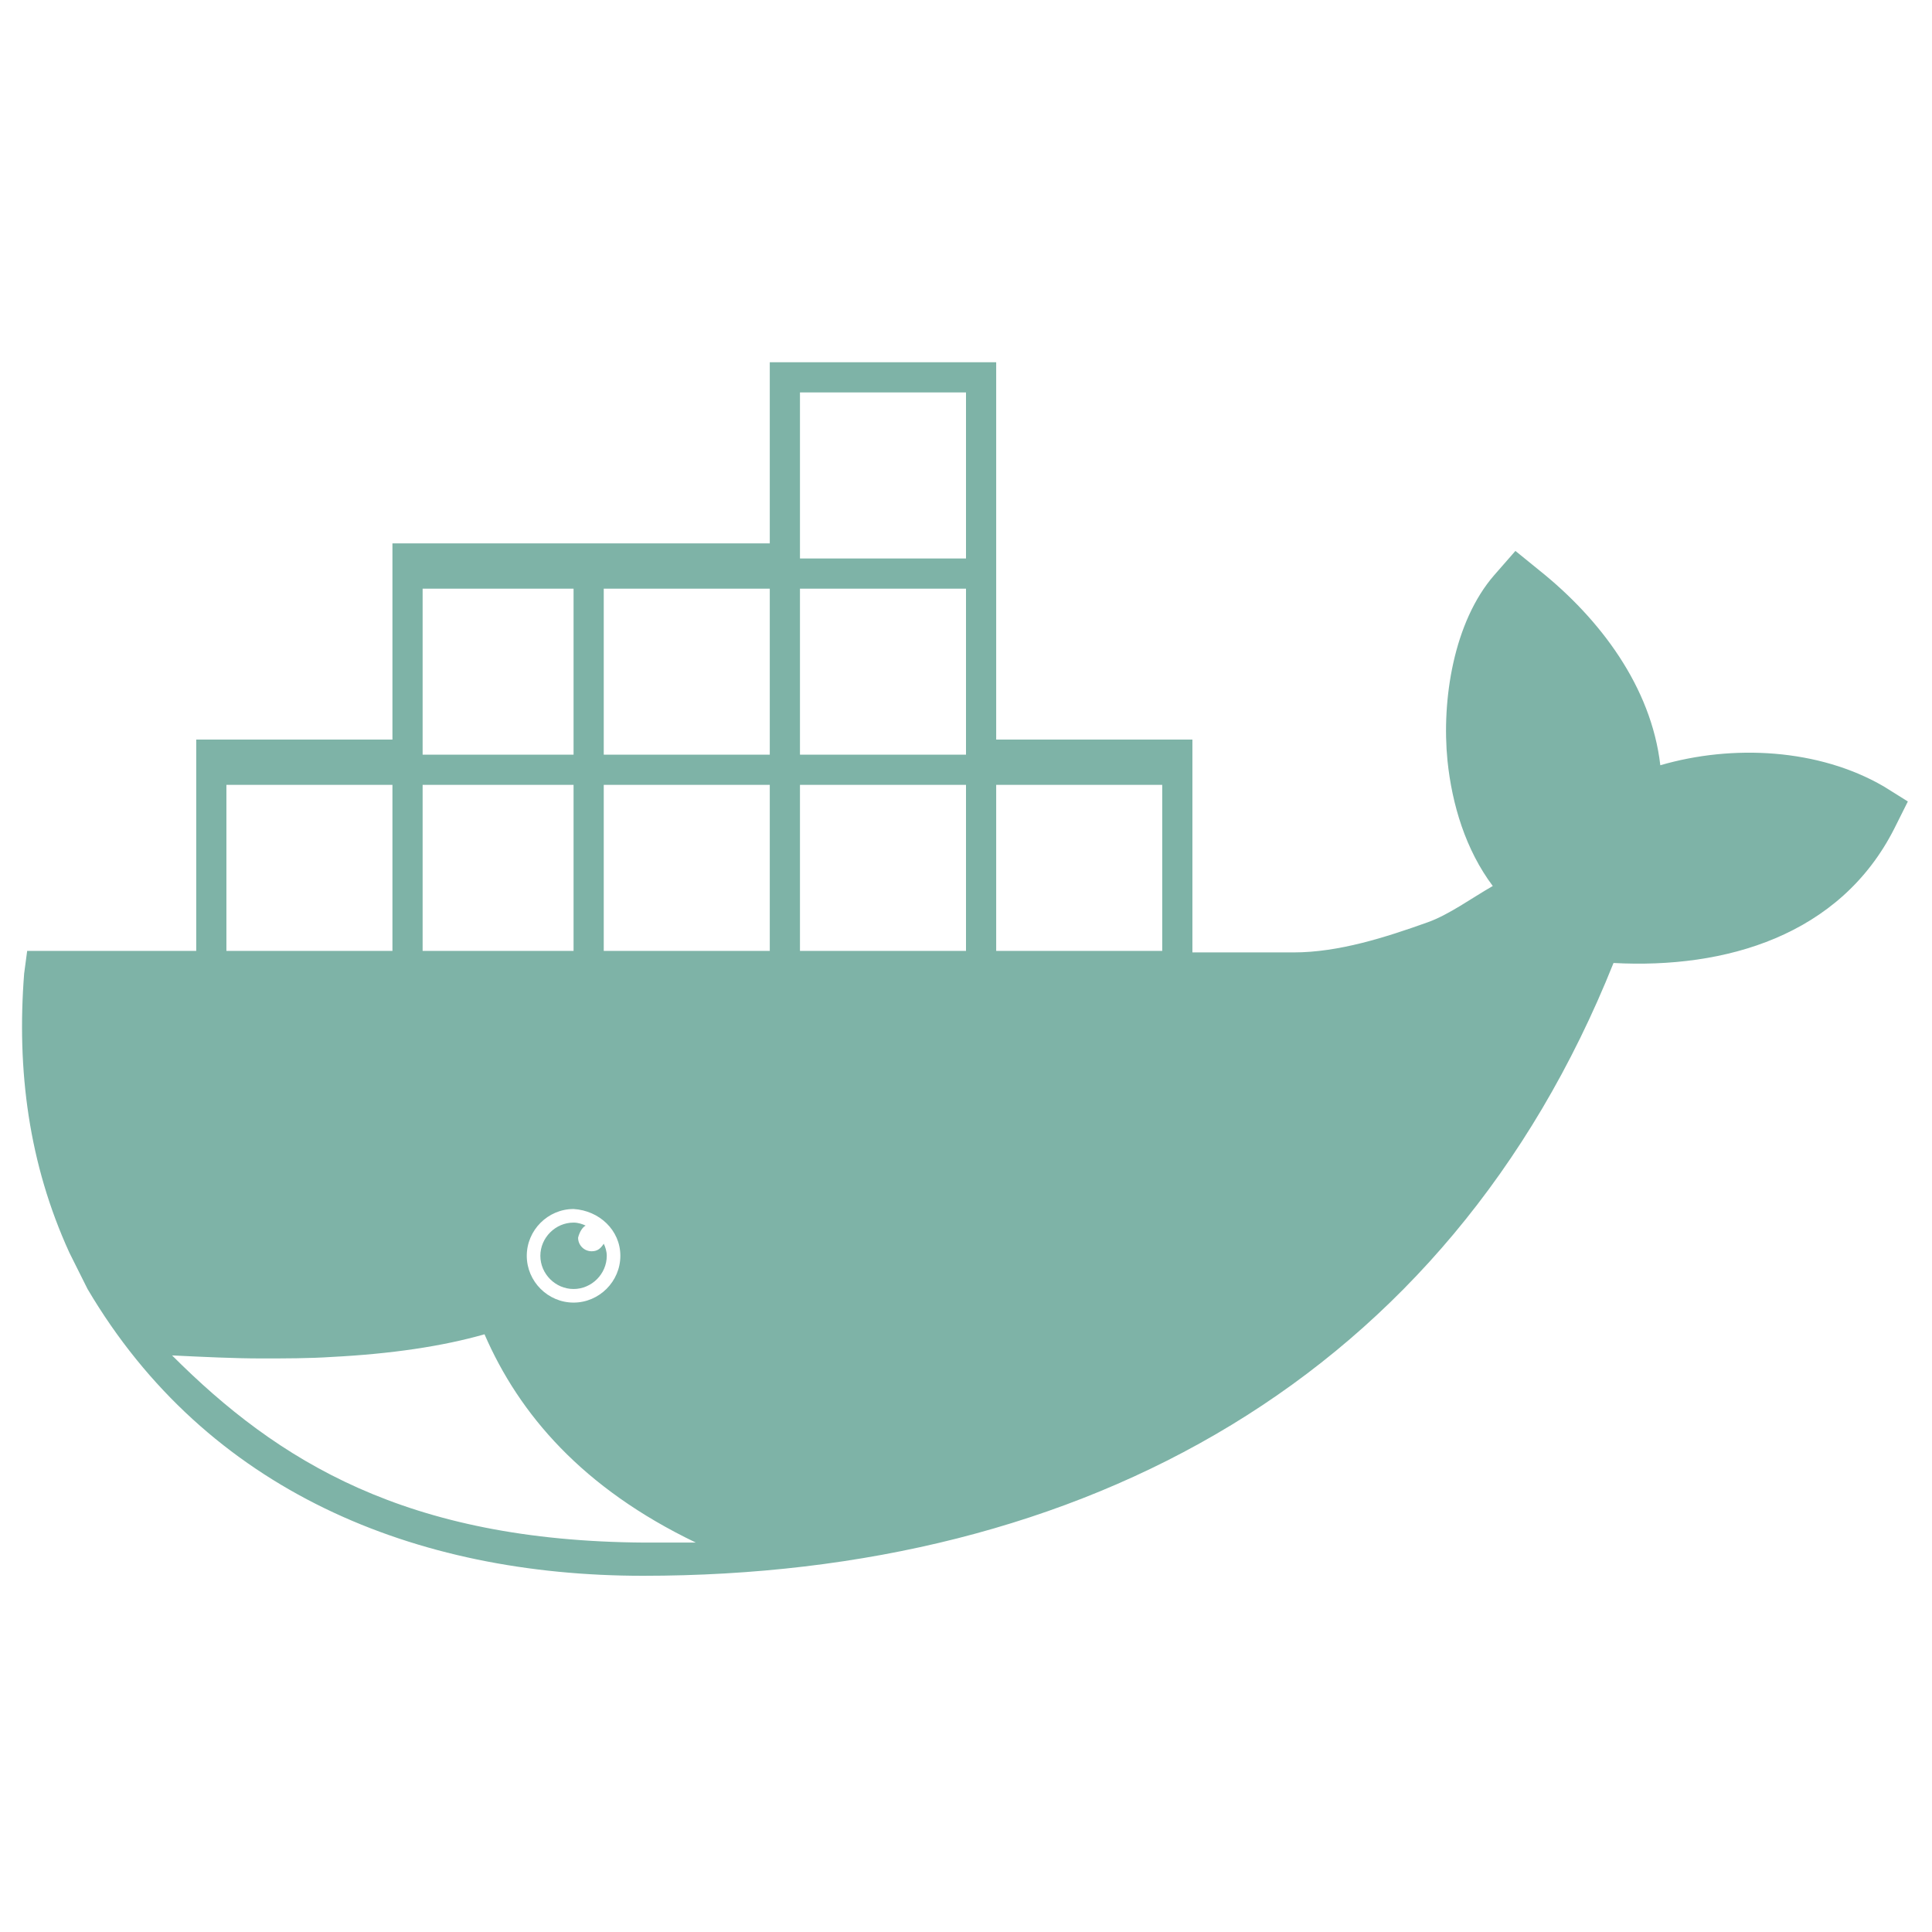
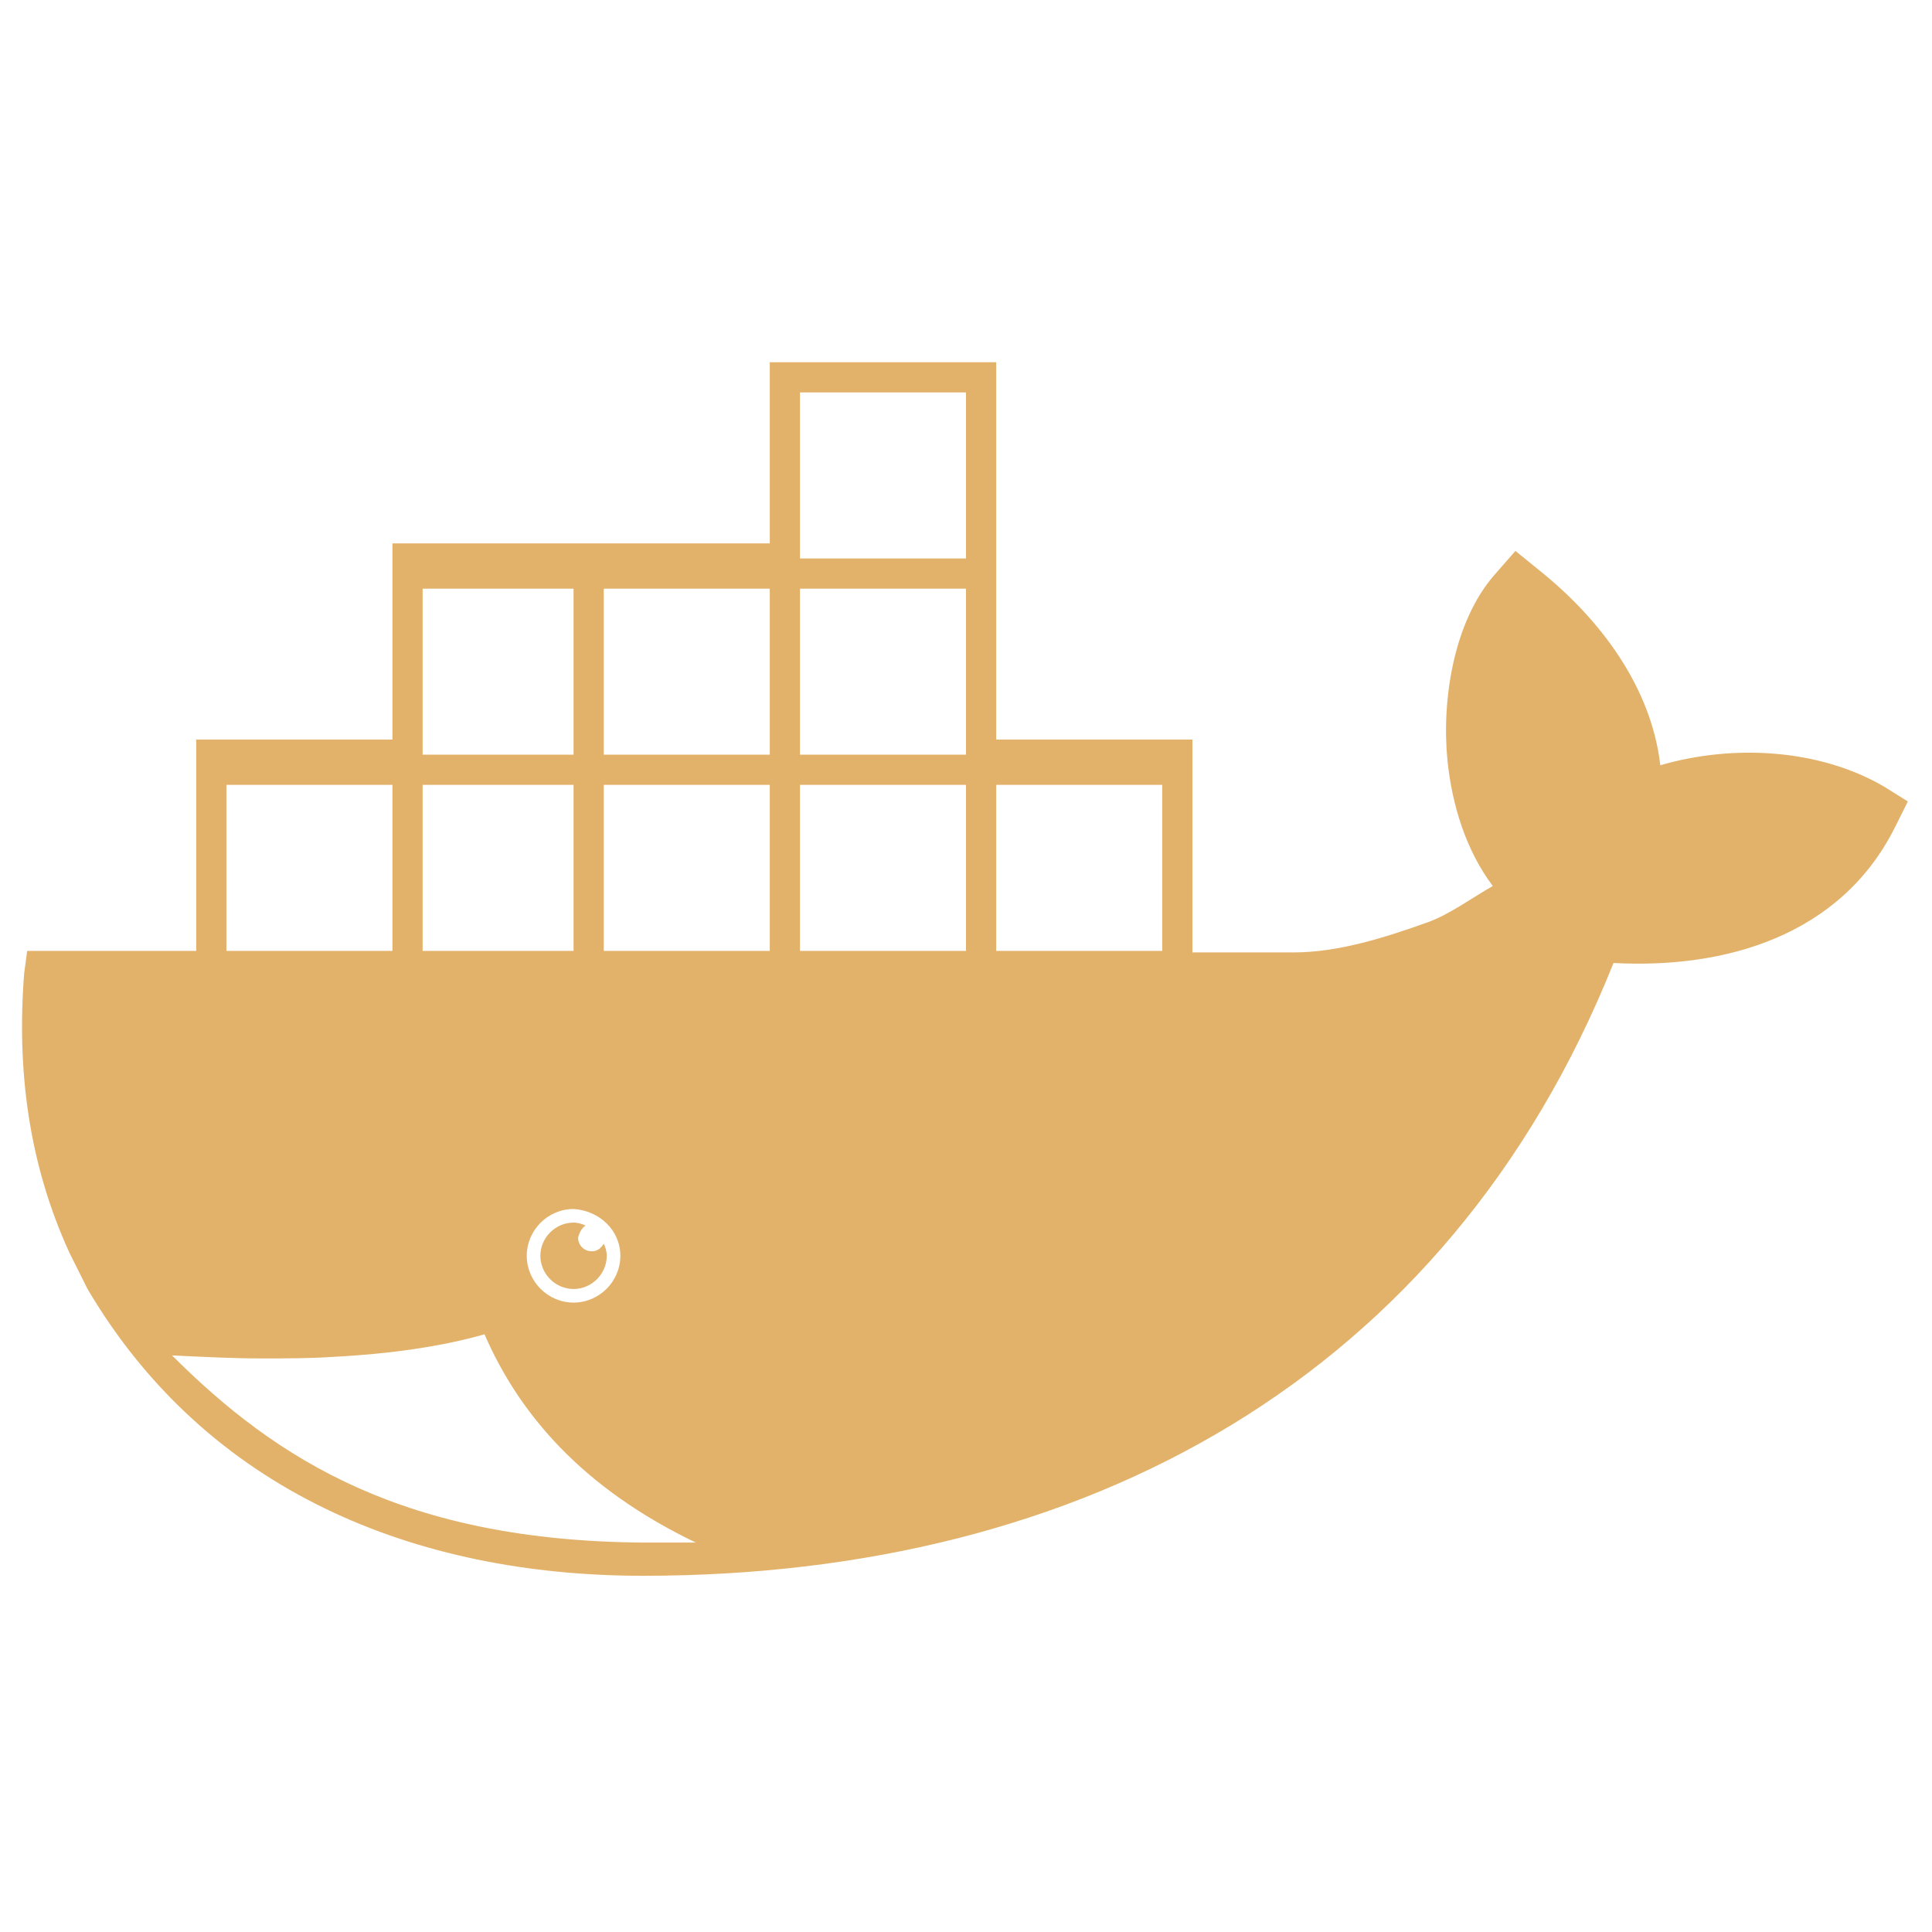
<svg xmlns="http://www.w3.org/2000/svg" viewBox="0 0 128 128">
-   <path d="M124.8 52.1c-4.3-2.5-10-2.8-14.8-1.4-.6-5.2-4-9.7-8-12.9l-1.6-1.3-1.4 1.6c-2.7 3.1-3.5 8.3-3.1 12.3.3 2.9 1.2 5.9 3 8.3-1.4.8-2.9 1.9-4.3 2.4-2.8 1-5.9 2-8.9 2H79V49H66V24H51v12H26v13H13v14H1.8l-.2 1.5c-.5 6.4.3 12.6 3 18.5l1.1 2.2.1.2c7.9 13.4 21.7 19 36.8 19 29.2 0 53.3-13.1 64.3-40.6 7.4.4 15-1.8 18.6-8.9l.9-1.8-1.6-1zM28 39h10v11H28V39zm13.1 44.2c0 1.7-1.4 3.1-3.1 3.1-1.7 0-3.1-1.4-3.1-3.1 0-1.7 1.4-3.1 3.1-3.1 1.7.1 3.1 1.4 3.1 3.1zM28 52h10v11H28V52zm-13 0h11v11H15V52zm27.7 50.2c-15.8-.1-24.3-5.4-31.3-12.4 2.1.1 4.1.2 5.9.2 1.6 0 3.2 0 4.7-.1 3.9-.2 7.3-.7 10.1-1.5 2.3 5.3 6.5 10.2 14 13.8h-3.4zM51 63H40V52h11v11zm0-13H40V39h11v11zm13 13H53V52h11v11zm0-13H53V39h11v11zm0-13H53V26h11v11zm13 26H66V52h11v11zM38.8 81.2c-.2-.1-.5-.2-.8-.2-1.2 0-2.2 1-2.2 2.2 0 1.2 1 2.2 2.2 2.2s2.2-1 2.2-2.2c0-.3-.1-.6-.2-.8-.2.3-.4.5-.8.5-.5 0-.9-.4-.9-.9.1-.4.3-.7.5-.8z" fill="#7EB3A7" />
+   <path d="M124.8 52.1c-4.3-2.5-10-2.8-14.8-1.4-.6-5.2-4-9.7-8-12.9l-1.6-1.3-1.4 1.6c-2.7 3.1-3.5 8.3-3.1 12.3.3 2.9 1.2 5.9 3 8.3-1.4.8-2.9 1.9-4.3 2.4-2.8 1-5.9 2-8.9 2H79V49H66V24H51v12H26v13H13v14H1.8l-.2 1.5c-.5 6.4.3 12.6 3 18.5l1.1 2.2.1.2c7.9 13.4 21.7 19 36.8 19 29.2 0 53.3-13.1 64.3-40.6 7.4.4 15-1.8 18.6-8.9l.9-1.8-1.6-1zM28 39h10v11H28V39zm13.1 44.2c0 1.7-1.4 3.1-3.1 3.1-1.7 0-3.1-1.4-3.1-3.1 0-1.7 1.4-3.1 3.1-3.1 1.7.1 3.1 1.4 3.1 3.1zM28 52h10v11H28V52zm-13 0h11v11H15V52zm27.7 50.2c-15.8-.1-24.3-5.4-31.3-12.4 2.1.1 4.1.2 5.9.2 1.6 0 3.2 0 4.7-.1 3.9-.2 7.3-.7 10.1-1.5 2.3 5.3 6.5 10.2 14 13.8h-3.4zM51 63H40V52h11v11zm0-13H40V39h11v11zm13 13H53V52h11v11zm0-13H53V39h11v11zm0-13H53V26h11v11zm13 26H66V52h11v11zM38.8 81.2c-.2-.1-.5-.2-.8-.2-1.2 0-2.2 1-2.2 2.2 0 1.2 1 2.2 2.2 2.2s2.2-1 2.2-2.2c0-.3-.1-.6-.2-.8-.2.3-.4.5-.8.5-.5 0-.9-.4-.9-.9.1-.4.3-.7.5-.8z" fill="#E3B26A" />
</svg>
